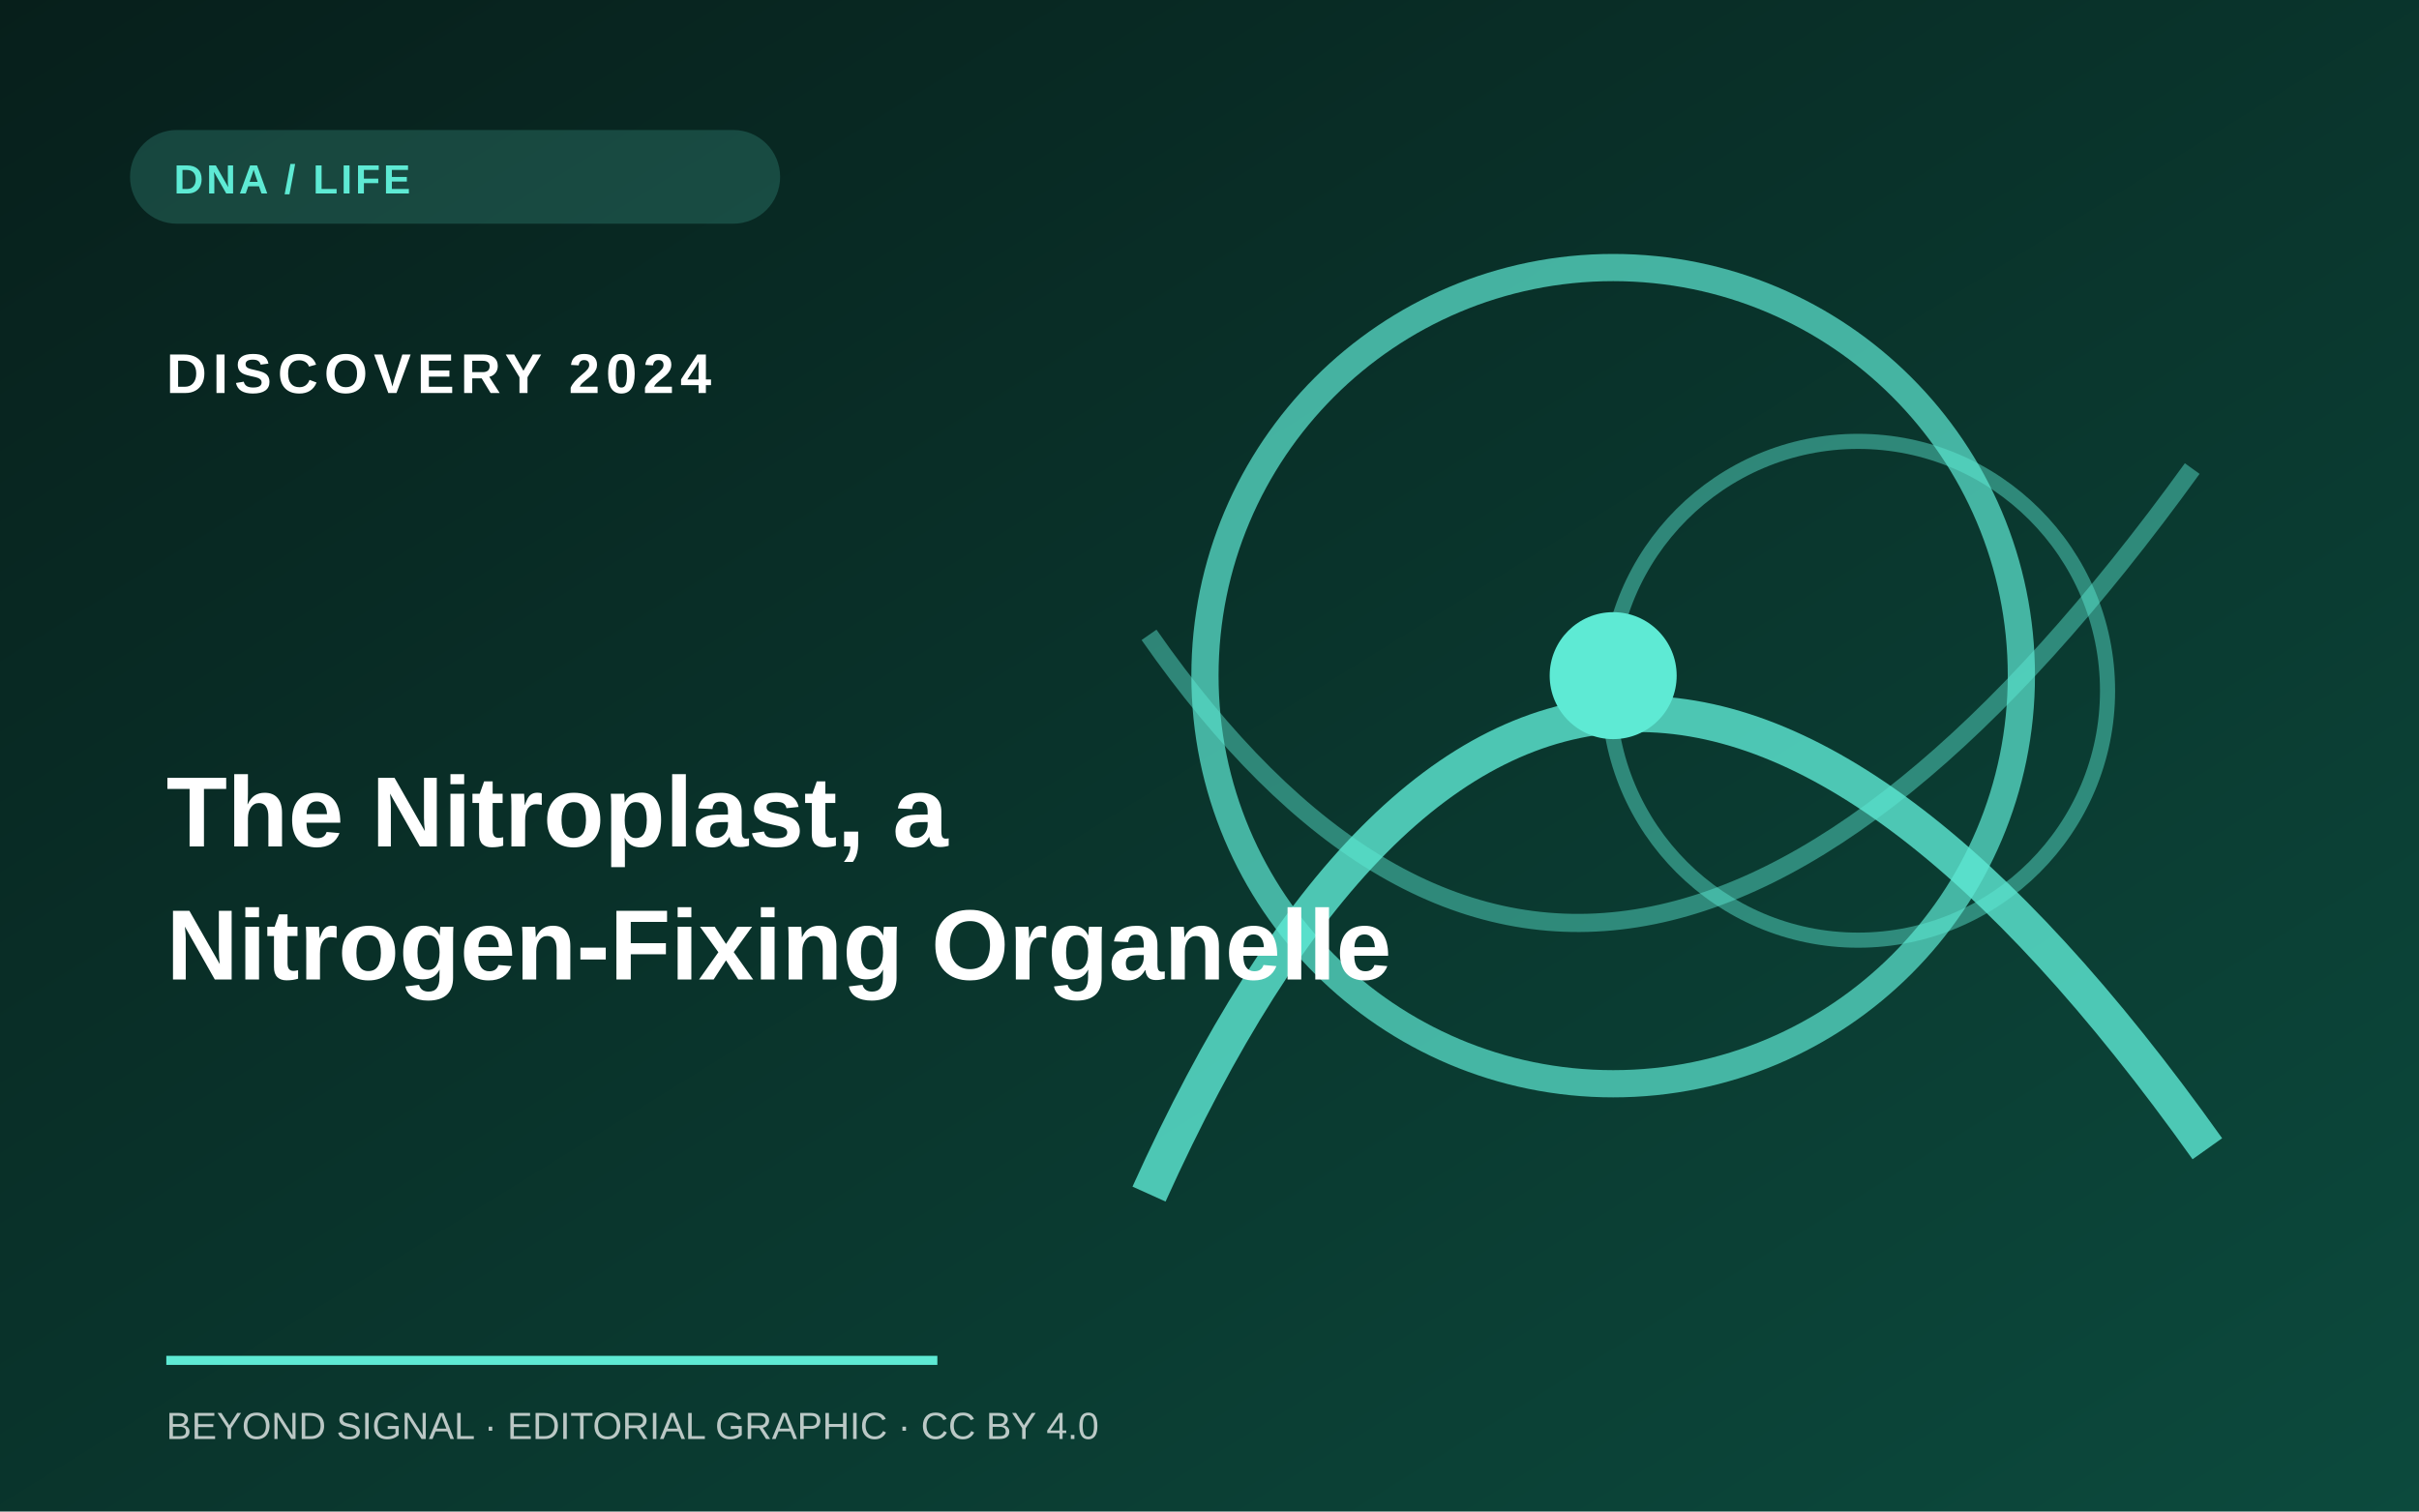
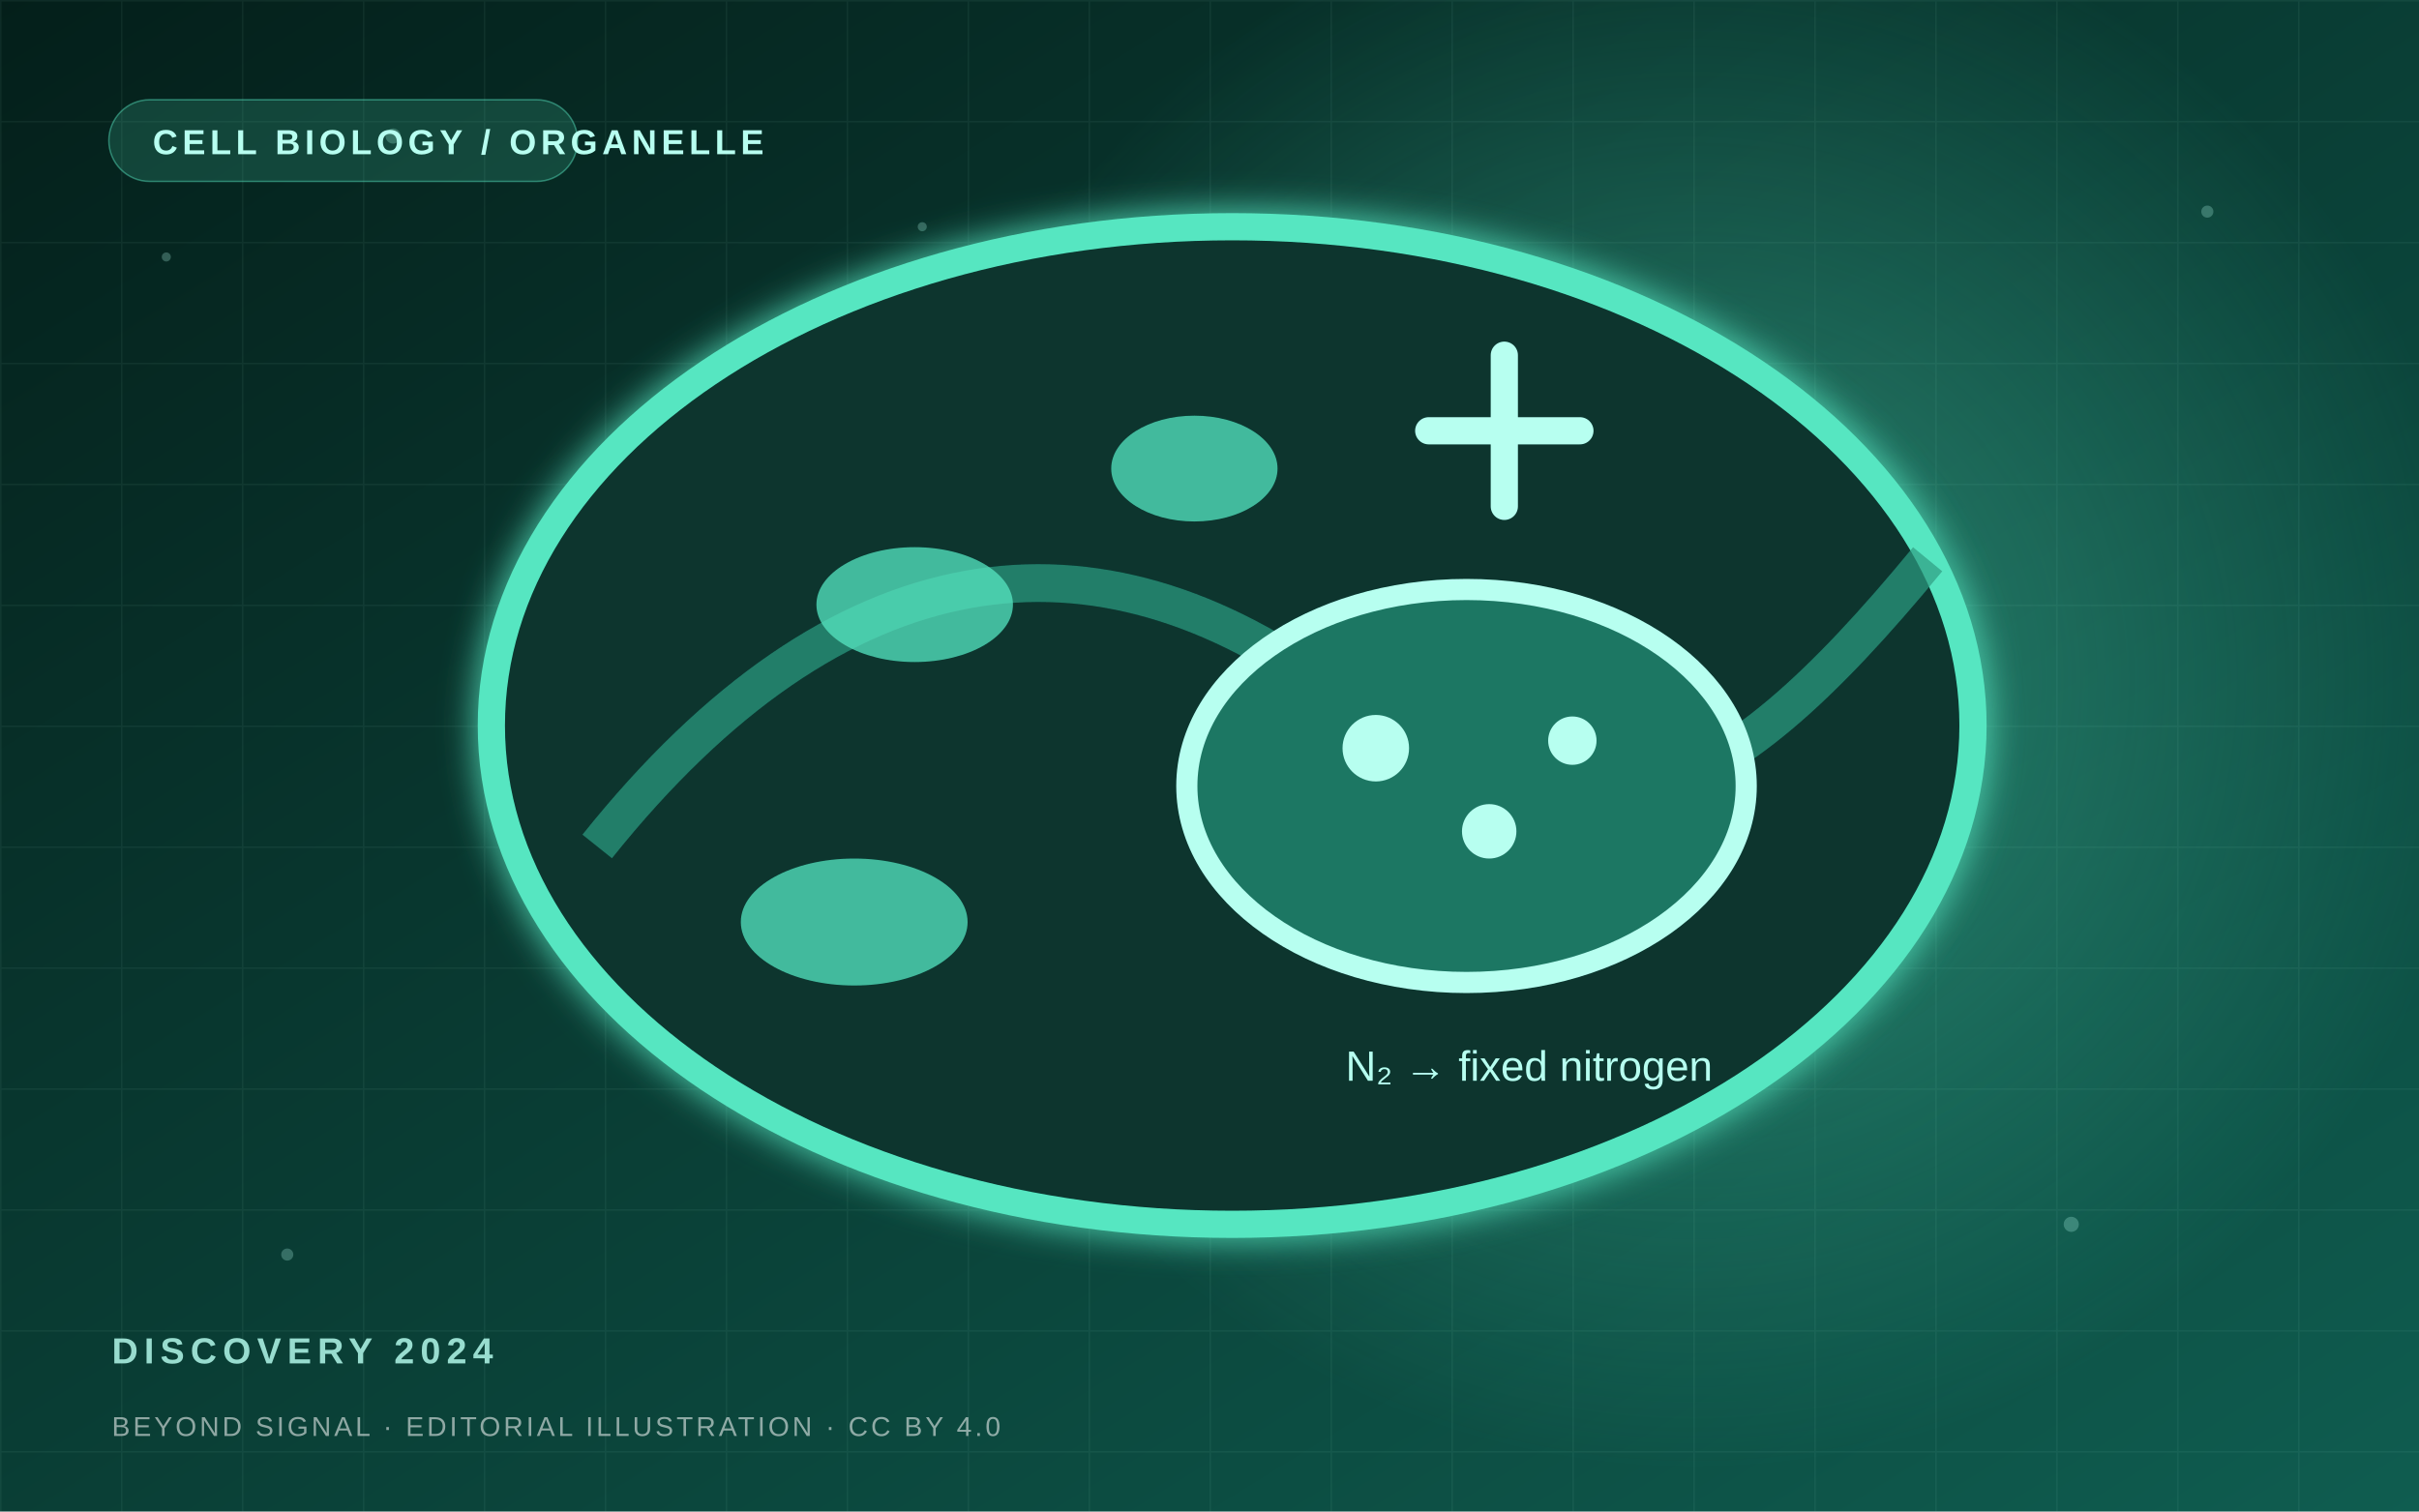
<svg xmlns="http://www.w3.org/2000/svg" width="1600" height="1000" viewBox="0 0 1600 1000" role="img" aria-labelledby="t d">
  <defs>
-     <linearGradient id="g" x2="1" y2="1">
-       <stop stop-color="#071f1b" />
-       <stop offset="1" stop-color="#0c4a3d" />
+     <linearGradient id="bg" x1="0" y1="0" x2="1" y2="1">
+       <stop stop-color="#041f1a" />
+       <stop offset="1" stop-color="#0f5d50" />
    </linearGradient>
+     <radialGradient id="halo">
+       <stop stop-color="#57e6c1" stop-opacity=".42" />
+       <stop offset="1" stop-color="#57e6c1" stop-opacity="0" />
+     </radialGradient>
+     <linearGradient id="shine" x1="0" x2="1">
+       <stop stop-color="#b7fff0" />
+       <stop offset="1" stop-color="#57e6c1" />
+     </linearGradient>
+     <filter id="glow">
+       <feGaussianBlur stdDeviation="12" result="b" />
+       <feMerge>
+         <feMergeNode in="b" />
+         <feMergeNode in="SourceGraphic" />
+       </feMerge>
+     </filter>
+     <pattern id="grid" width="80" height="80" patternUnits="userSpaceOnUse">
+       <path d="M80 0H0V80" fill="none" stroke="#b7fff0" stroke-opacity=".055" stroke-width="2" />
+     </pattern>
  </defs>
-   <rect width="1600" height="1000" fill="url(#g)" />
-   <g fill="none" stroke="#5eead4">
-     <circle cx="1067" cy="447" r="270" stroke-width="18" opacity=".7" />
-     <circle cx="1229" cy="457" r="165" stroke-width="10" opacity=".45" />
-     <path d="M760 790 Q1040 170 1460 760" stroke-width="24" opacity=".8" />
-     <path d="M760 420 Q1060 850 1450 310" stroke-width="12" opacity=".45" />
+   <rect width="1600" height="1000" fill="url(#bg)" />
+   <rect width="1600" height="1000" fill="url(#grid)" />
+   <circle cx="1120" cy="450" r="520" fill="url(#halo)" />
+   <g opacity=".26" fill="#b7fff0">
+     <circle cx="110" cy="170" r="3" />
+     <circle cx="260" cy="90" r="5" />
+     <circle cx="1460" cy="140" r="4" />
+     <circle cx="1370" cy="810" r="5" />
+     <circle cx="190" cy="830" r="4" />
+     <circle cx="610" cy="150" r="3" />
  </g>
-   <circle cx="1067" cy="447" r="42" fill="#5eead4" />
-   <rect x="86" y="86" width="430" height="62" rx="31" fill="#5eead4" opacity=".18" />
-   <text x="115" y="128" fill="#5eead4" font-family="Arial,sans-serif" font-size="27" font-weight="700" letter-spacing="2">DNA / LIFE</text>
-   <text x="110" y="260" fill="white" font-family="Arial,sans-serif" font-size="37" font-weight="700" letter-spacing="4">DISCOVERY 2024</text>
-   <text fill="white" font-family="Arial,sans-serif" font-size="66" font-weight="800">
-     <tspan x="110" y="560">The Nitroplast, a</tspan>
-     <tspan x="110" y="648">Nitrogen-Fixing Organelle</tspan>
-   </text>
-   <line x1="110" y1="900" x2="620" y2="900" stroke="#5eead4" stroke-width="6" />
-   <text x="110" y="952" fill="white" opacity=".72" font-family="Arial,sans-serif" font-size="25">BEYOND SIGNAL · EDITORIAL GRAPHIC · CC BY 4.0</text>
+   <g>
+     <g transform="translate(815 480)" filter="url(#glow)">
+       <ellipse rx="490" ry="330" fill="#07362f" stroke="#57e6c1" stroke-width="18" />
+       <path d="M-420 80C-260-120-90-140 70-20s250 80 390-90" fill="none" stroke="#2f9c82" stroke-width="25" opacity=".7" />
+       <ellipse cx="155" cy="40" rx="185" ry="130" fill="#1d7764" stroke="#b7fff0" stroke-width="14" />
+       <g fill="#b7fff0">
+         <circle cx="95" cy="15" r="22" />
+         <circle cx="170" cy="70" r="18" />
+         <circle cx="225" cy="10" r="16" />
+       </g>
+       <g fill="#57e6c1" opacity=".75">
+         <ellipse cx="-210" cy="-80" rx="65" ry="38" />
+         <ellipse cx="-250" cy="130" rx="75" ry="42" />
+         <ellipse cx="-25" cy="-170" rx="55" ry="35" />
+       </g>
+       <path d="M180-245v100M130-195h100" stroke="#b7fff0" stroke-width="18" stroke-linecap="round" />
+       <text x="75" y="235" fill="#b7fff0" font-family="Arial" font-size="28">N₂ → fixed nitrogen</text>
+     </g>
+   </g>
+   <g font-family="Arial,Helvetica,sans-serif">
+     <rect x="72" y="66" width="310" height="54" rx="27" fill="#57e6c1" fill-opacity=".17" stroke="#57e6c1" stroke-opacity=".45" />
+     <text x="101" y="102" fill="#b7fff0" font-size="23" font-weight="700" letter-spacing="3">CELL BIOLOGY / ORGANELLE</text>
+     <text x="74" y="902" fill="#b7fff0" fill-opacity=".82" font-size="24" font-weight="700" letter-spacing="4">DISCOVERY 2024</text>
+     <text x="74" y="950" fill="white" fill-opacity=".54" font-size="18" letter-spacing="2">BEYOND SIGNAL · EDITORIAL ILLUSTRATION · CC BY 4.0</text>
+   </g>
</svg>
